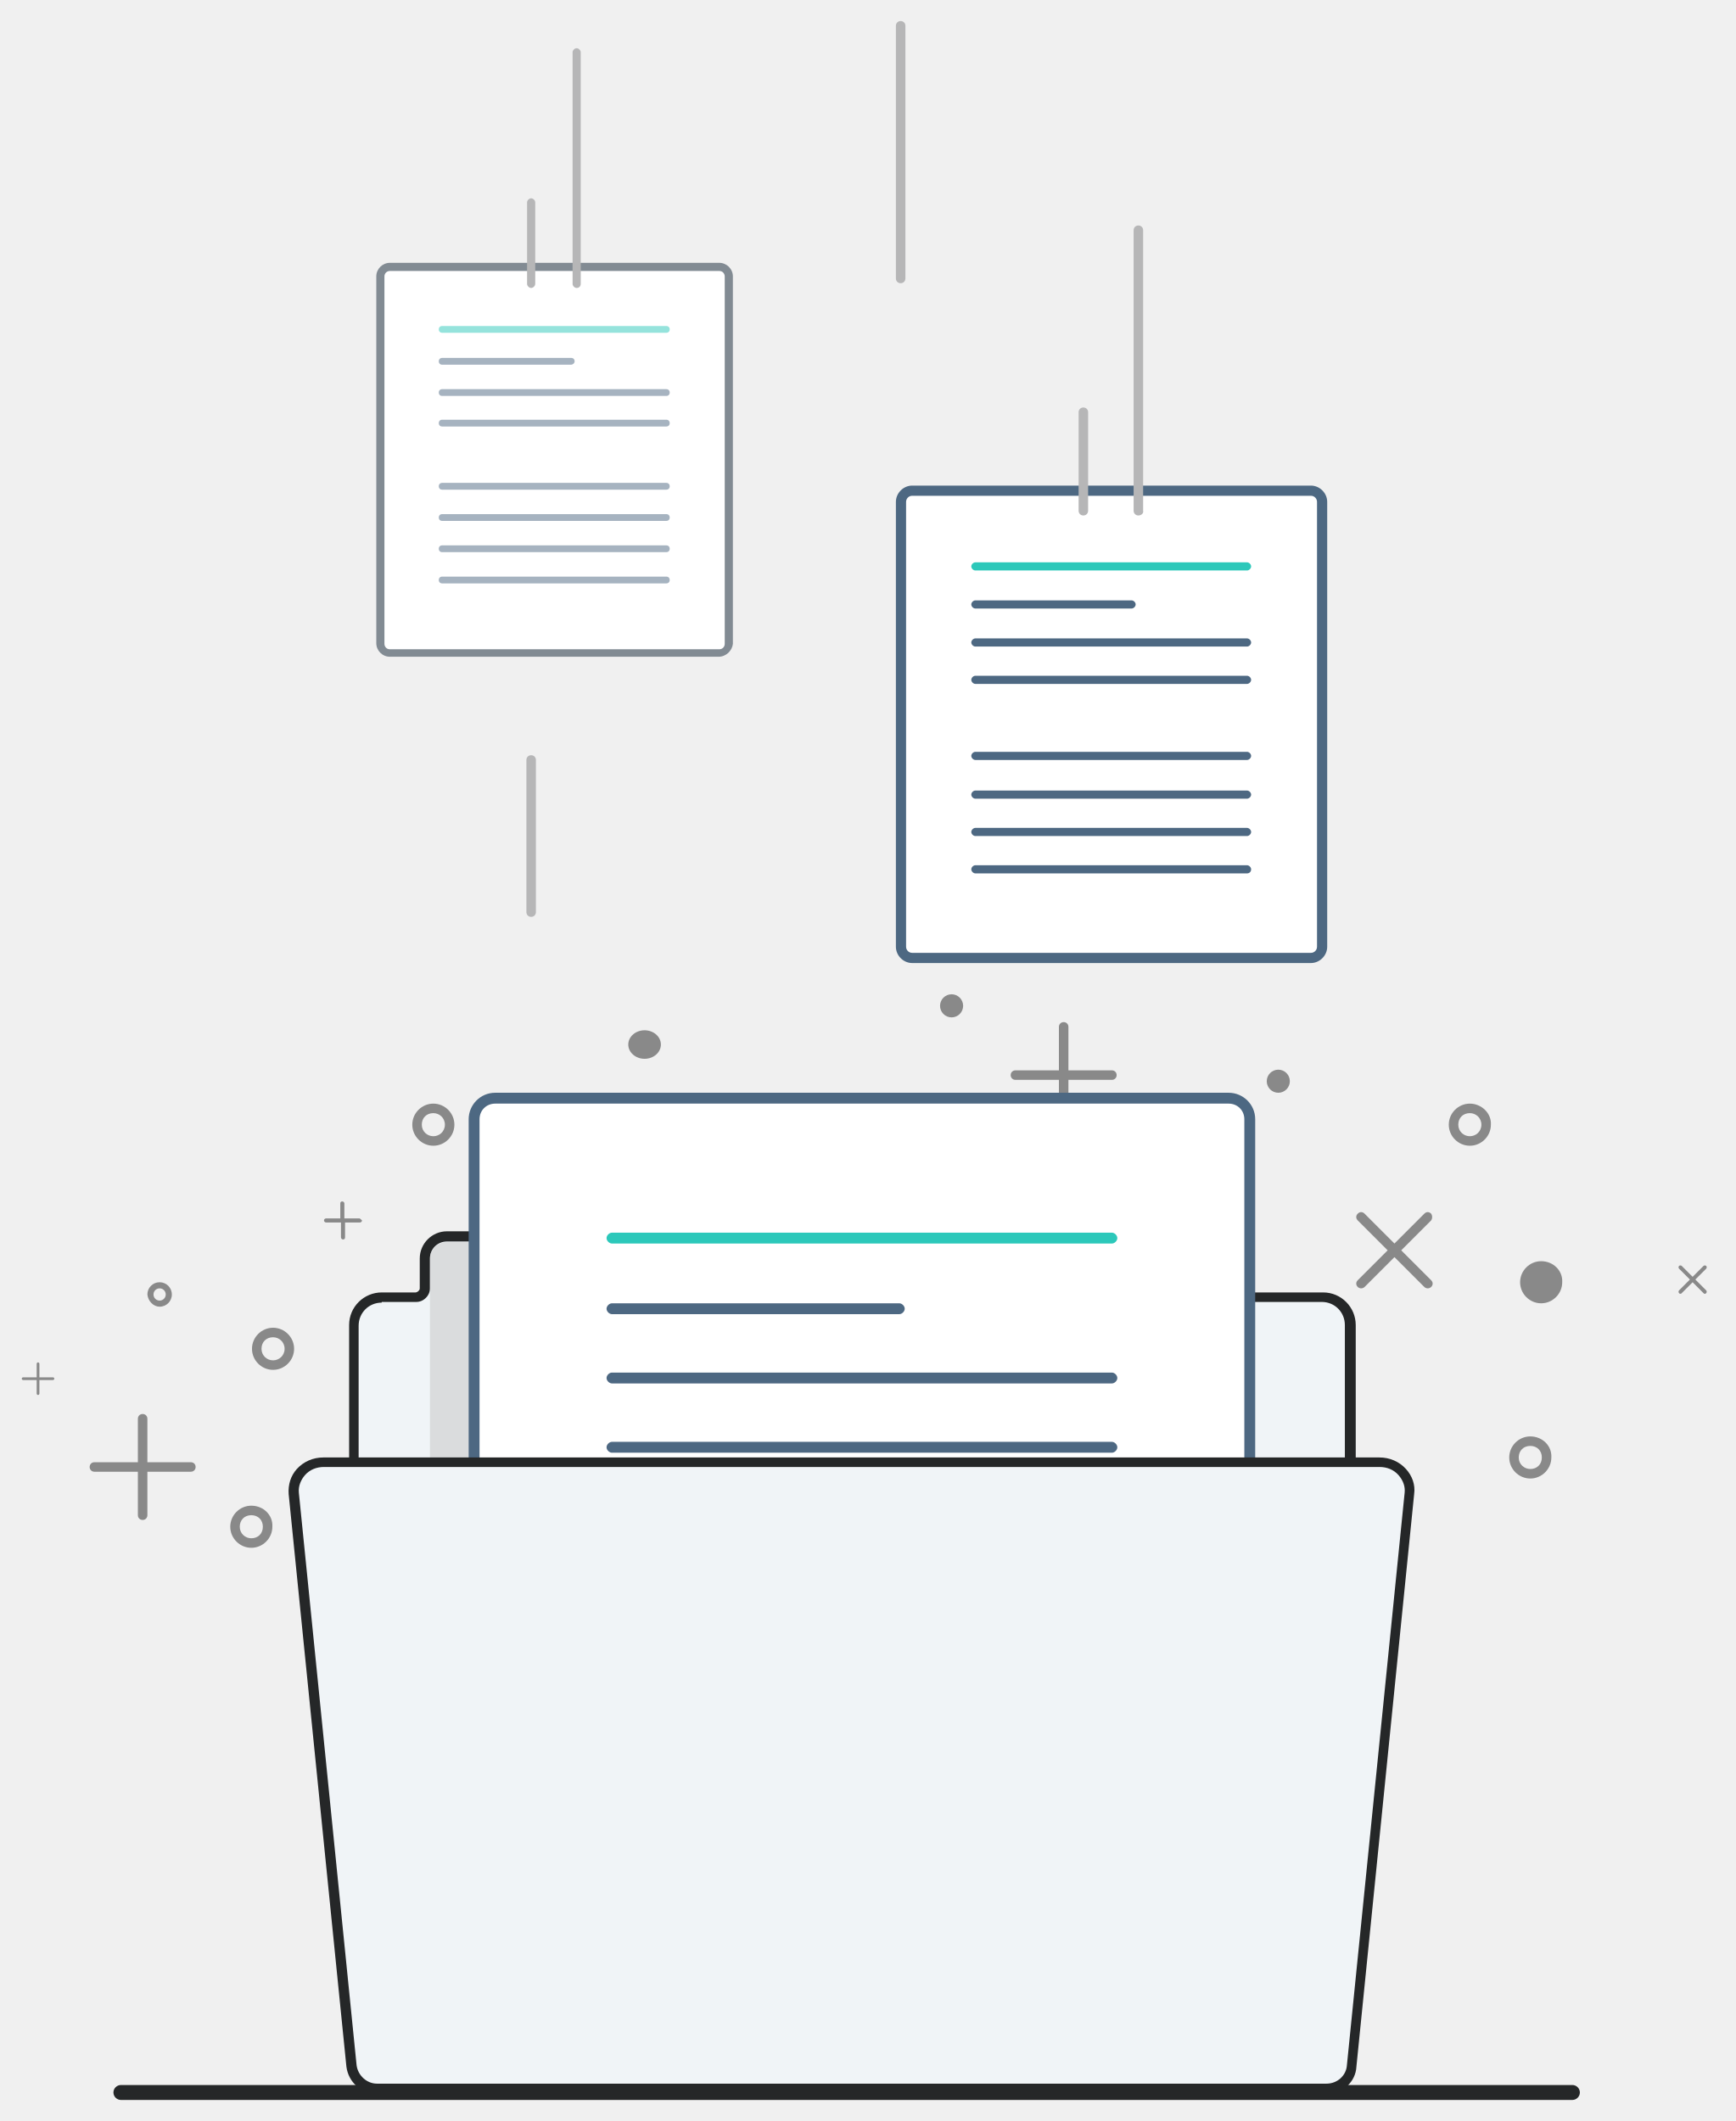
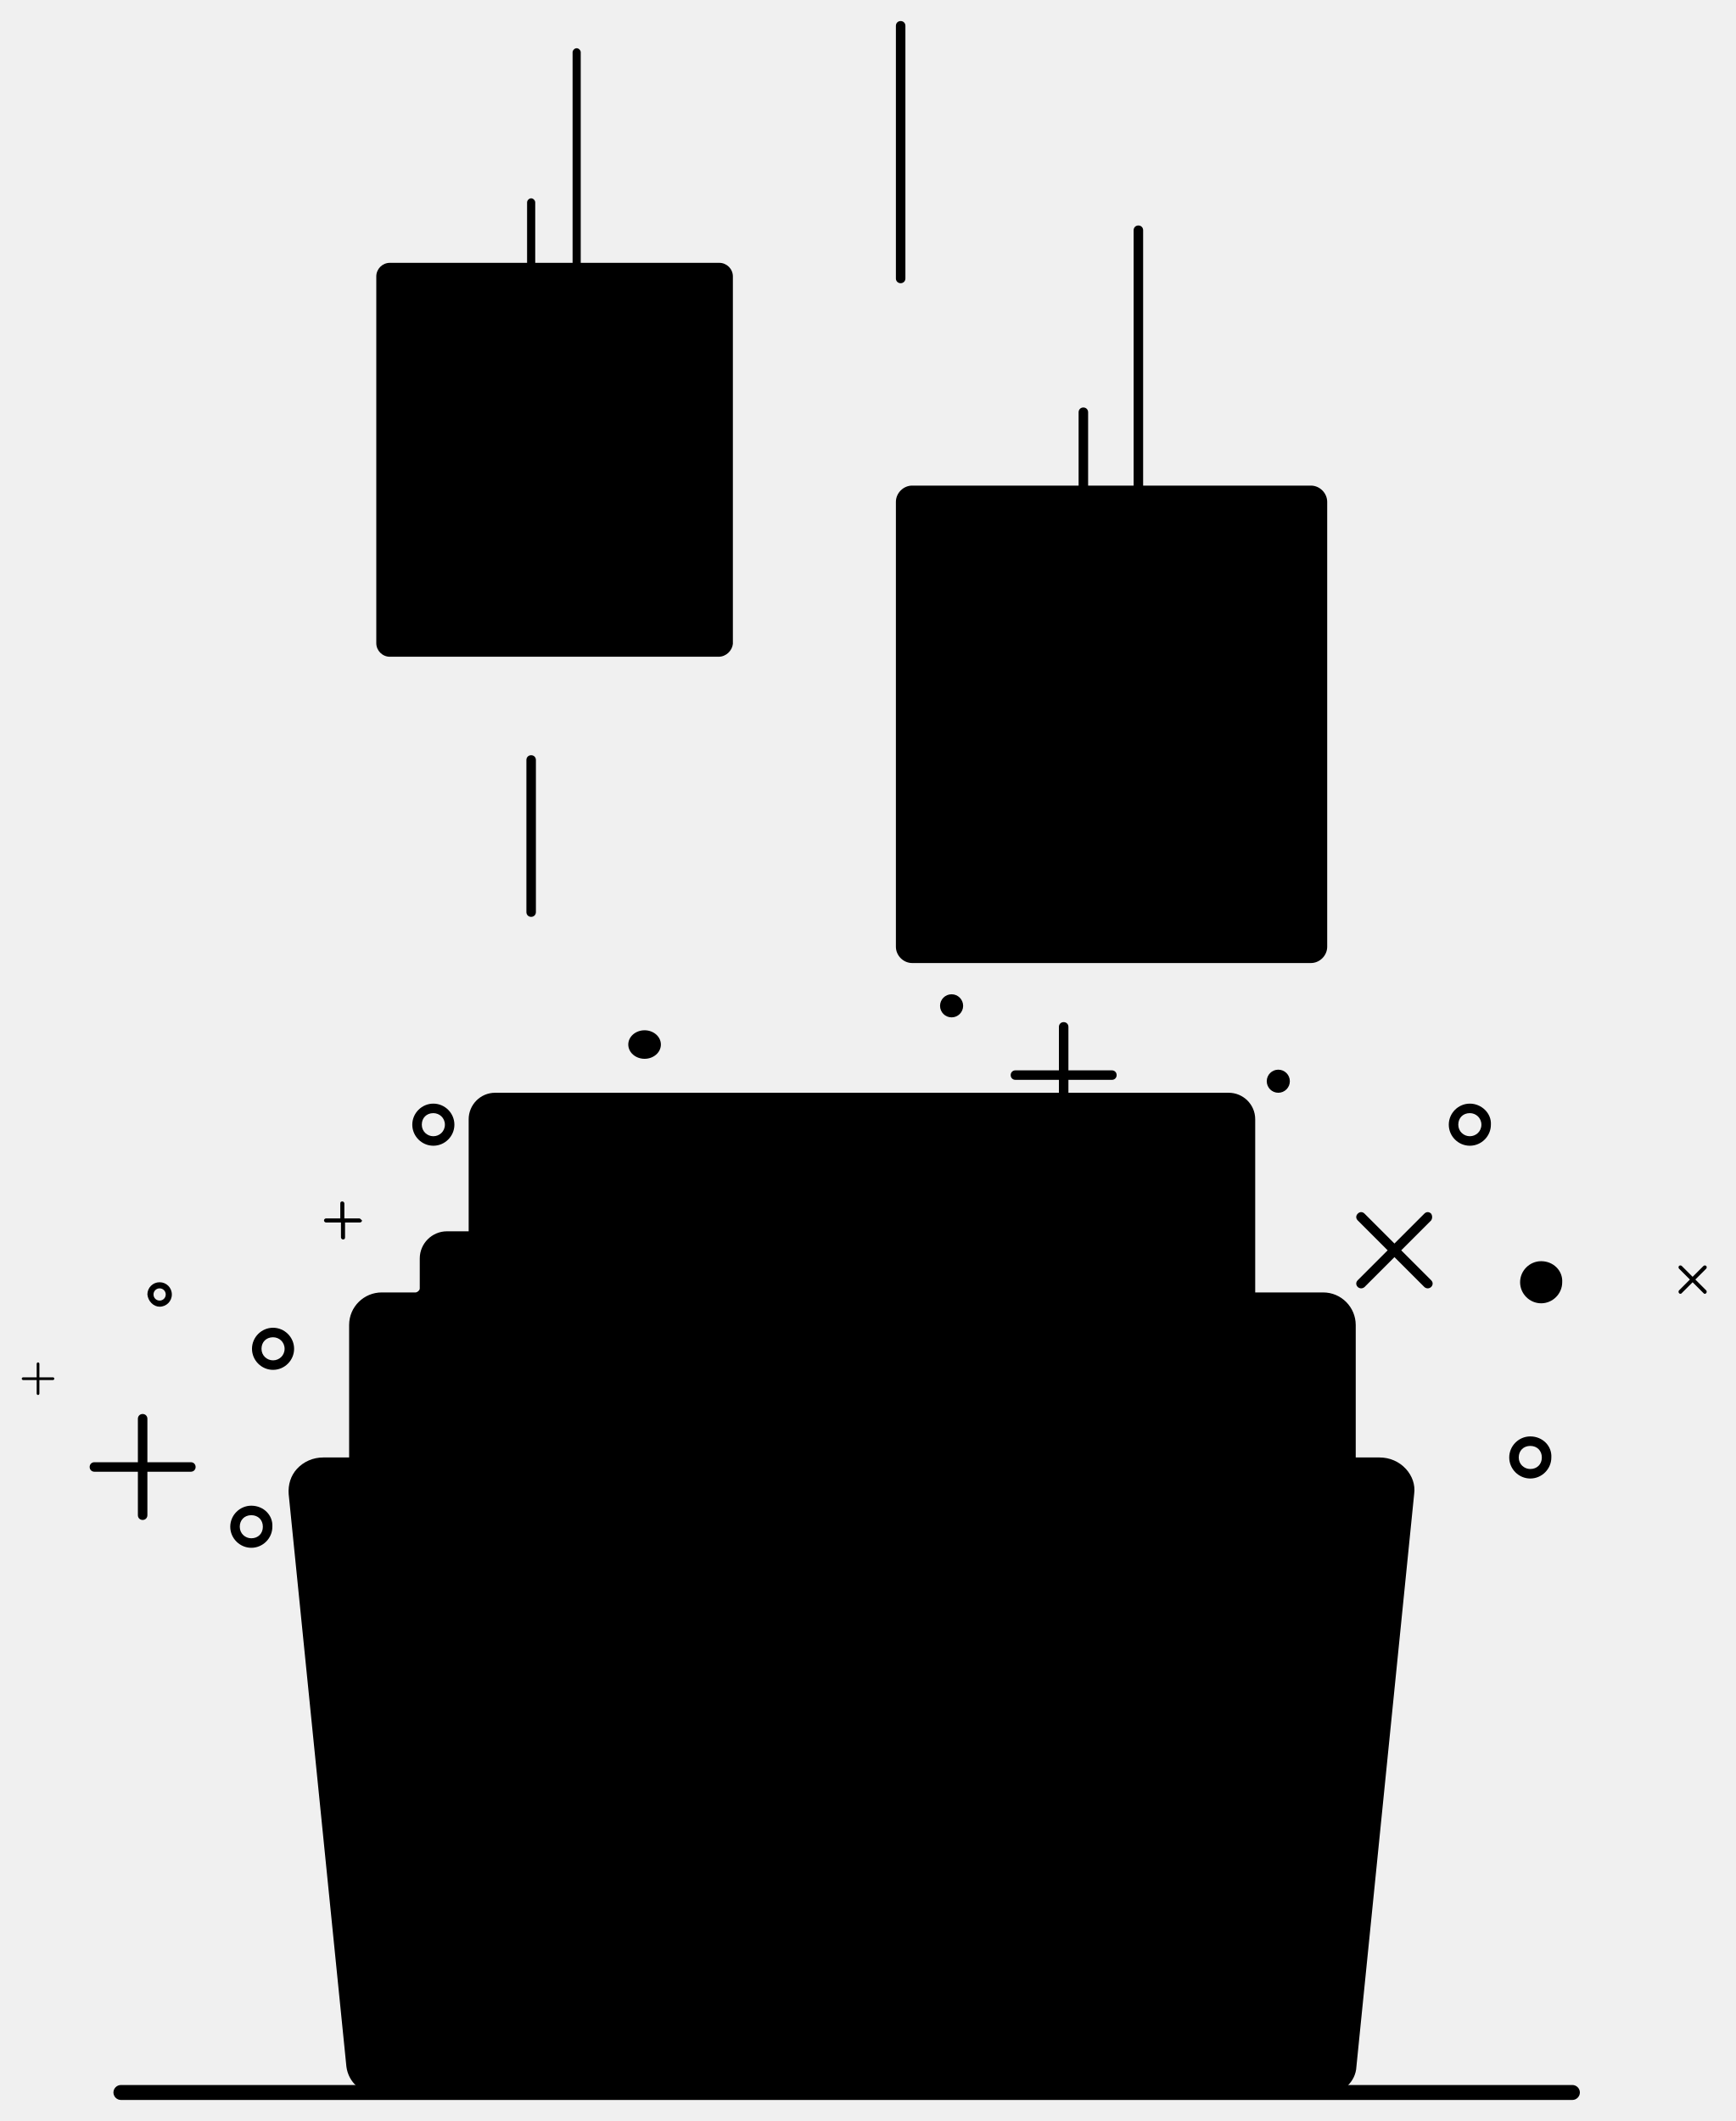
<svg xmlns="http://www.w3.org/2000/svg" version="1.1" id="Layer_1" x="0px" y="0px" width="255.5px" height="312.3px" viewBox="0 0 255.5 312.3" style="enable-background:new 0 0 255.5 312.3;" xml:space="preserve">
  <style type="text/css">
	.st0{fill:#898989;}
	.st1{fill:#F0F4F7;}
	.st2{fill:#252728;}
	.st3{opacity:0.5;}
	.st4{fill:#C4C4C4;}
	.st5{fill:#FFFFFF;}
	.st6{fill:#4D6882;}
	.st7{fill:#2CC8BA;}
	.st8{fill:#B6B6B7;}
	.st9{fill:#828B93;}
</style>
  <g>
    <g>
      <g>
-         <path class="st0" d="M28.1,215.3h-6.4v-6.4c0-0.4-0.3-0.7-0.7-0.7c-0.4,0-0.7,0.3-0.7,0.7v6.4h-6.4c-0.4,0-0.7,0.3-0.7,0.7     c0,0.4,0.3,0.7,0.7,0.7h6.4v6.4c0,0.4,0.3,0.7,0.7,0.7c0.4,0,0.7-0.3,0.7-0.7v-6.4h6.4c0.4,0,0.7-0.3,0.7-0.7     C28.8,215.6,28.5,215.3,28.1,215.3z" />
-       </g>
-       <g>
-         <path class="st0" d="M163.7,157.6h-6.4v-6.4c0-0.4-0.3-0.7-0.7-0.7c-0.4,0-0.7,0.3-0.7,0.7v6.4h-6.4c-0.4,0-0.7,0.3-0.7,0.7     c0,0.4,0.3,0.7,0.7,0.7h6.4v6.4c0,0.4,0.3,0.7,0.7,0.7c0.4,0,0.7-0.3,0.7-0.7v-6.4h6.4c0.4,0,0.7-0.3,0.7-0.7     C164.4,157.9,164.1,157.6,163.7,157.6z" />
-       </g>
-       <g>
-         <path class="st0" d="M52.9,179.4h-2.2v-2.2c0-0.1-0.1-0.3-0.3-0.3s-0.3,0.1-0.3,0.3v2.2H48c-0.1,0-0.3,0.1-0.3,0.3     c0,0.1,0.1,0.3,0.3,0.3h2.2v2.2c0,0.1,0.1,0.3,0.3,0.3s0.3-0.1,0.3-0.3v-2.2h2.2c0.1,0,0.3-0.1,0.3-0.3     C53.1,179.5,53,179.4,52.9,179.4z" />
-       </g>
-       <g>
-         <path class="st0" d="M210.7,178.7c-0.3-0.3-0.7-0.3-1,0l-4.4,4.4l-4.4-4.4c-0.3-0.3-0.7-0.3-1,0c-0.3,0.3-0.3,0.7,0,1l4.4,4.4     l-4.4,4.4c-0.3,0.3-0.3,0.7,0,1c0.1,0.1,0.3,0.2,0.5,0.2s0.4-0.1,0.5-0.2l4.4-4.4l4.4,4.4c0.1,0.1,0.3,0.2,0.5,0.2     s0.4-0.1,0.5-0.2c0.3-0.3,0.3-0.7,0-1l-4.4-4.4l4.4-4.4C210.9,179.4,210.9,179,210.7,178.7z" />
-       </g>
-       <g>
-         <path class="st0" d="M7.8,202.8h-2v-2c0-0.1-0.1-0.2-0.2-0.2c-0.1,0-0.2,0.1-0.2,0.2v2h-2c-0.1,0-0.2,0.1-0.2,0.2     c0,0.1,0.1,0.2,0.2,0.2h2v2c0,0.1,0.1,0.2,0.2,0.2c0.1,0,0.2-0.1,0.2-0.2v-2h2c0.1,0,0.2-0.1,0.2-0.2     C8,202.9,7.9,202.8,7.8,202.8z" />
-       </g>
-       <g>
-         <path class="st0" d="M40.2,195.5c-1.7,0-3.1,1.4-3.1,3.1s1.4,3.1,3.1,3.1c1.7,0,3.1-1.4,3.1-3.1S41.9,195.5,40.2,195.5z      M40.2,200.3c-0.9,0-1.7-0.7-1.7-1.7s0.7-1.7,1.7-1.7c0.9,0,1.7,0.7,1.7,1.7S41.1,200.3,40.2,200.3z" />
-       </g>
-       <g>
-         <path class="st0" d="M37,221.7c-1.7,0-3.1,1.4-3.1,3.1c0,1.7,1.4,3.1,3.1,3.1s3.1-1.4,3.1-3.1C40.2,223.1,38.8,221.7,37,221.7z      M37,226.5c-0.9,0-1.7-0.7-1.7-1.7s0.7-1.7,1.7-1.7s1.7,0.7,1.7,1.7S38,226.5,37,226.5z" />
-       </g>
-       <g>
-         <path class="st0" d="M23.5,192.4c1,0,1.8-0.8,1.8-1.8c0-1-0.8-1.8-1.8-1.8c-1,0-1.8,0.8-1.8,1.8     C21.8,191.6,22.6,192.4,23.5,192.4z M23.5,189.7c0.5,0,0.9,0.4,0.9,0.9c0,0.5-0.4,0.9-0.9,0.9c-0.5,0-0.9-0.4-0.9-0.9     C22.6,190.1,23,189.7,23.5,189.7z" />
-       </g>
-       <g>
-         <path class="st0" d="M63.8,162.5c-1.7,0-3.1,1.4-3.1,3.1c0,1.7,1.4,3.1,3.1,3.1s3.1-1.4,3.1-3.1     C66.9,163.9,65.5,162.5,63.8,162.5z M63.8,167.3c-0.9,0-1.7-0.7-1.7-1.7s0.7-1.7,1.7-1.7c0.9,0,1.7,0.7,1.7,1.7     S64.7,167.3,63.8,167.3z" />
-       </g>
-       <g>
-         <path class="st0" d="M225.3,211.5c-1.7,0-3.1,1.4-3.1,3.1c0,1.7,1.4,3.1,3.1,3.1s3.1-1.4,3.1-3.1     C228.5,212.9,227.1,211.5,225.3,211.5z M225.3,216.3c-0.9,0-1.7-0.7-1.7-1.7s0.7-1.7,1.7-1.7s1.7,0.7,1.7,1.7     S226.3,216.3,225.3,216.3z" />
-       </g>
-       <g>
-         <path class="st0" d="M216.4,162.5c-1.7,0-3.1,1.4-3.1,3.1c0,1.7,1.4,3.1,3.1,3.1c1.7,0,3.1-1.4,3.1-3.1     C219.6,163.9,218.1,162.5,216.4,162.5z M216.4,167.3c-0.9,0-1.7-0.7-1.7-1.7s0.7-1.7,1.7-1.7c0.9,0,1.7,0.7,1.7,1.7     S217.3,167.3,216.4,167.3z" />
-       </g>
-       <g>
-         <ellipse class="st0" cx="94.9" cy="153.8" rx="2.4" ry="2.1" />
-       </g>
-       <g>
-         <circle class="st0" cx="188.2" cy="159.2" r="1.7" />
-       </g>
-       <g>
-         <circle class="st0" cx="140.1" cy="148.1" r="1.7" />
-       </g>
-       <g>
-         <path class="st0" d="M249.6,188.4l1.6-1.6c0.1-0.1,0.1-0.3,0-0.4c-0.1-0.1-0.3-0.1-0.4,0l-1.6,1.6l-1.6-1.6     c-0.1-0.1-0.3-0.1-0.4,0c-0.1,0.1-0.1,0.3,0,0.4l1.6,1.6l-1.6,1.6c-0.1,0.1-0.1,0.3,0,0.4c0.1,0.1,0.1,0.1,0.2,0.1s0.1,0,0.2-0.1     l1.6-1.6l1.6,1.6c0.1,0.1,0.1,0.1,0.2,0.1s0.1,0,0.2-0.1c0.1-0.1,0.1-0.3,0-0.4L249.6,188.4z" />
-       </g>
-       <g>
-         <path class="st0" d="M226.9,185.7c-1.7,0-3.1,1.4-3.1,3.1c0,1.7,1.4,3.1,3.1,3.1c1.7,0,3.1-1.4,3.1-3.1     C230.1,187.1,228.7,185.7,226.9,185.7z" />
-       </g>
-     </g>
-     <g>
-       <path class="st1" d="M194.6,191h-78c-0.7,0-1.3-0.6-1.3-1.3c0-1.5,0-4.4,0-4.4c0-1.8-1.4-3.2-3.2-3.2H65.8c-1.8,0-3.2,1.4-3.2,3.2    c0,0,0,2.9,0,4.4c0,0.7-0.6,1.3-1.3,1.3h-5c-2.3,0-4.1,1.8-4.1,4.1v108.6c0,2.1,1.7,3.8,3.8,3.8H195c2.1,0,3.8-1.7,3.8-3.8V195.1    C198.8,192.9,196.9,191,194.6,191z" />
-       <path class="st2" d="M195,308.2H55.9c-2.5,0-4.5-2-4.5-4.5V195.1c0-2.7,2.2-4.8,4.8-4.8h5c0.1,0,0.3-0.1,0.4-0.2    c0.1-0.1,0.2-0.2,0.2-0.4l0-4.4c0-2.2,1.8-4,4-4h46.4c2.2,0,4,1.8,4,4l0,4.4c0,0.1,0.1,0.3,0.2,0.4c0.1,0.1,0.2,0.2,0.4,0.2h78    c2.7,0,4.8,2.2,4.8,4.8v108.6C199.5,306.2,197.5,308.2,195,308.2z M56.2,191.8c-1.9,0-3.4,1.5-3.4,3.4v108.6c0,1.7,1.4,3,3,3H195    c1.7,0,3-1.4,3-3V195.1c0-1.9-1.5-3.4-3.4-3.4h-78c-0.5,0-1.1-0.2-1.4-0.6c-0.4-0.4-0.6-0.9-0.6-1.4l0-4.4c0-1.4-1.1-2.5-2.5-2.5    H65.8c-1.4,0-2.5,1.1-2.5,2.5l0,4.4c0,0.5-0.2,1-0.6,1.4c-0.4,0.4-0.9,0.6-1.4,0.6H56.2z" />
-     </g>
-     <g class="st3">
-       <path class="st4" d="M63.3,185.3V215h120.7v-32.1H65.7C64.4,182.9,63.3,184,63.3,185.3z" />
-     </g>
-     <g>
-       <g>
-         <path class="st5" d="M69.8,285.2V164.8c0-1.7,1.4-3.1,3.1-3.1h108c1.7,0,3.1,1.4,3.1,3.1v120.4c0,1.7-1.4,3.1-3.1,3.1h-108     C71.2,288.3,69.8,286.9,69.8,285.2z" />
-         <path class="st6" d="M180.9,289.1h-108c-2.1,0-3.9-1.7-3.9-3.9V164.8c0-2.1,1.7-3.9,3.9-3.9h108c2.1,0,3.9,1.7,3.9,3.9v120.4     C184.7,287.4,183,289.1,180.9,289.1z M72.9,162.5c-1.3,0-2.3,1-2.3,2.3v120.4c0,1.3,1,2.3,2.3,2.3h108c1.3,0,2.3-1,2.3-2.3V164.8     c0-1.3-1-2.3-2.3-2.3H72.9z" />
-       </g>
-       <g>
-         <g>
-           <path class="st7" d="M163.7,183.1H90.1c-0.4,0-0.8-0.4-0.8-0.8s0.4-0.8,0.8-0.8h73.6c0.4,0,0.8,0.4,0.8,0.8      S164.1,183.1,163.7,183.1z" />
-         </g>
-         <g>
-           <path class="st6" d="M132.4,193.5H90.1c-0.4,0-0.8-0.4-0.8-0.8s0.4-0.8,0.8-0.8h42.3c0.4,0,0.8,0.4,0.8,0.8      S132.8,193.5,132.4,193.5z" />
-         </g>
-         <g>
-           <path class="st6" d="M163.7,203.7H90.1c-0.4,0-0.8-0.4-0.8-0.8s0.4-0.8,0.8-0.8h73.6c0.4,0,0.8,0.4,0.8,0.8      S164.1,203.7,163.7,203.7z" />
-         </g>
-         <g>
-           <path class="st6" d="M163.7,213.9H90.1c-0.4,0-0.8-0.4-0.8-0.8s0.4-0.8,0.8-0.8h73.6c0.4,0,0.8,0.4,0.8,0.8      S164.1,213.9,163.7,213.9z" />
-         </g>
-       </g>
-       <g>
-         <g>
-           <path class="st6" d="M163.7,234.5H90.1c-0.4,0-0.8-0.4-0.8-0.8s0.4-0.8,0.8-0.8h73.6c0.4,0,0.8,0.4,0.8,0.8      S164.1,234.5,163.7,234.5z" />
-         </g>
-         <g>
-           <path class="st6" d="M163.7,244.9H90.1c-0.4,0-0.8-0.4-0.8-0.8s0.4-0.8,0.8-0.8h73.6c0.4,0,0.8,0.4,0.8,0.8      S164.1,244.9,163.7,244.9z" />
-         </g>
-         <g>
-           <path class="st6" d="M163.7,255H90.1c-0.4,0-0.8-0.4-0.8-0.8s0.4-0.8,0.8-0.8h73.6c0.4,0,0.8,0.4,0.8,0.8S164.1,255,163.7,255z" />
-         </g>
-         <g>
-           <path class="st6" d="M163.7,265.2H90.1c-0.4,0-0.8-0.4-0.8-0.8s0.4-0.8,0.8-0.8h73.6c0.4,0,0.8,0.4,0.8,0.8      S164.1,265.2,163.7,265.2z" />
-         </g>
-       </g>
-     </g>
-     <g>
-       <path class="st1" d="M47.7,215.3h155.5c2.6,0,4.6,2.1,4.4,4.6l-8.5,84.3c-0.2,1.9-1.8,3.4-3.7,3.4H55.5c-1.9,0-3.5-1.5-3.7-3.4    l-8.5-84.3C43.1,217.4,45.1,215.3,47.7,215.3z" />
-       <path class="st2" d="M195.4,308.3H55.5c-2.3,0-4.2-1.7-4.5-4l-8.5-84.3c-0.1-1.4,0.3-2.7,1.2-3.7c1-1.1,2.4-1.7,3.9-1.7h155.5    c1.5,0,2.9,0.6,3.9,1.7c0.9,1,1.4,2.3,1.2,3.7l-8.5,84.3C199.6,306.5,197.7,308.3,195.4,308.3z M47.7,216c-1.1,0-2.1,0.4-2.8,1.2    c-0.6,0.7-1,1.6-0.9,2.6l8.5,84.3c0.2,1.5,1.5,2.7,3,2.7h139.8c1.6,0,2.9-1.2,3-2.7l8.5-84.3c0.1-0.9-0.2-1.8-0.9-2.6    c-0.7-0.8-1.7-1.2-2.8-1.2H47.7z" />
-     </g>
-     <g>
-       <path class="st2" d="M231.5,309.2H17.8c-0.6,0-1.1-0.5-1.1-1.1s0.5-1.1,1.1-1.1h213.7c0.6,0,1.1,0.5,1.1,1.1    S232.1,309.2,231.5,309.2z" />
-     </g>
-     <g>
-       <g>
-         <path class="st5" d="M132.6,139.4V73.9c0-0.9,0.7-1.7,1.7-1.7H193c0.9,0,1.7,0.7,1.7,1.7v65.5c0,0.9-0.7,1.7-1.7,1.7h-58.7     C133.4,141.1,132.6,140.3,132.6,139.4z" />
-         <path class="st6" d="M193,141.8h-58.7c-1.3,0-2.4-1.1-2.4-2.4V73.9c0-1.3,1.1-2.4,2.4-2.4H193c1.3,0,2.4,1.1,2.4,2.4v65.5     C195.4,140.7,194.3,141.8,193,141.8z M134.3,73c-0.5,0-0.9,0.4-0.9,0.9v65.5c0,0.5,0.4,0.9,0.9,0.9H193c0.5,0,0.9-0.4,0.9-0.9     V73.9c0-0.5-0.4-0.9-0.9-0.9H134.3z" />
-       </g>
-       <g>
-         <g>
-           <path class="st7" d="M183.6,84h-40c-0.3,0-0.6-0.3-0.6-0.6s0.3-0.6,0.6-0.6h40c0.3,0,0.6,0.3,0.6,0.6S183.9,84,183.6,84z" />
-         </g>
-         <g>
-           <path class="st6" d="M166.6,89.6h-23c-0.3,0-0.6-0.3-0.6-0.6s0.3-0.6,0.6-0.6h23c0.3,0,0.6,0.3,0.6,0.6S166.9,89.6,166.6,89.6z" />
-         </g>
-         <g>
-           <path class="st6" d="M183.6,95.2h-40c-0.3,0-0.6-0.3-0.6-0.6s0.3-0.6,0.6-0.6h40c0.3,0,0.6,0.3,0.6,0.6S183.9,95.2,183.6,95.2z" />
-         </g>
-         <g>
-           <path class="st6" d="M183.6,100.7h-40c-0.3,0-0.6-0.3-0.6-0.6s0.3-0.6,0.6-0.6h40c0.3,0,0.6,0.3,0.6,0.6      S183.9,100.7,183.6,100.7z" />
-         </g>
-       </g>
-       <g>
-         <g>
-           <path class="st6" d="M183.6,111.9h-40c-0.3,0-0.6-0.3-0.6-0.6s0.3-0.6,0.6-0.6h40c0.3,0,0.6,0.3,0.6,0.6      S183.9,111.9,183.6,111.9z" />
-         </g>
-         <g>
-           <path class="st6" d="M183.6,117.6h-40c-0.3,0-0.6-0.3-0.6-0.6s0.3-0.6,0.6-0.6h40c0.3,0,0.6,0.3,0.6,0.6      S183.9,117.6,183.6,117.6z" />
-         </g>
-         <g>
-           <path class="st6" d="M183.6,123.1h-40c-0.3,0-0.6-0.3-0.6-0.6s0.3-0.6,0.6-0.6h40c0.3,0,0.6,0.3,0.6,0.6      S183.9,123.1,183.6,123.1z" />
-         </g>
-         <g>
-           <path class="st6" d="M183.6,128.6h-40c-0.3,0-0.6-0.3-0.6-0.6c0-0.3,0.3-0.6,0.6-0.6h40c0.3,0,0.6,0.3,0.6,0.6      C184.2,128.4,183.9,128.6,183.6,128.6z" />
-         </g>
-       </g>
-     </g>
-     <g>
-       <path class="st8" d="M159.5,75.9c-0.4,0-0.7-0.3-0.7-0.7V60.7c0-0.4,0.3-0.7,0.7-0.7s0.7,0.3,0.7,0.7v14.5    C160.2,75.6,159.9,75.9,159.5,75.9z" />
-     </g>
-     <g>
-       <path class="st8" d="M167.6,75.9c-0.4,0-0.7-0.3-0.7-0.7V33.9c0-0.4,0.3-0.7,0.7-0.7s0.7,0.3,0.7,0.7v41.3    C168.4,75.6,168,75.9,167.6,75.9z" />
-     </g>
-     <g>
-       <g>
-         <path class="st5" d="M56,94.7V40.7c0-0.8,0.6-1.4,1.4-1.4h48.5c0.8,0,1.4,0.6,1.4,1.4v54.1c0,0.8-0.6,1.4-1.4,1.4H57.4     C56.6,96.1,56,95.5,56,94.7z" />
-         <path class="st9" d="M105.8,96.7H57.4c-1.1,0-2-0.9-2-2V40.7c0-1.1,0.9-2,2-2h48.5c1.1,0,2,0.9,2,2v54.1     C107.8,95.8,106.9,96.7,105.8,96.7z M57.4,39.9c-0.4,0-0.8,0.3-0.8,0.8v54.1c0,0.4,0.3,0.8,0.8,0.8h48.5c0.4,0,0.8-0.3,0.8-0.8     V40.7c0-0.4-0.3-0.8-0.8-0.8H57.4z" />
-       </g>
-       <g class="st3">
-         <g>
-           <path class="st7" d="M98.1,49h-33c-0.3,0-0.5-0.2-0.5-0.5s0.2-0.5,0.5-0.5h33c0.3,0,0.5,0.2,0.5,0.5S98.4,49,98.1,49z" />
-         </g>
-         <g>
-           <path class="st6" d="M84.1,53.7h-19c-0.3,0-0.5-0.2-0.5-0.5s0.2-0.5,0.5-0.5h19c0.3,0,0.5,0.2,0.5,0.5S84.3,53.7,84.1,53.7z" />
-         </g>
-         <g>
-           <path class="st6" d="M98.1,58.3h-33c-0.3,0-0.5-0.2-0.5-0.5s0.2-0.5,0.5-0.5h33c0.3,0,0.5,0.2,0.5,0.5S98.4,58.3,98.1,58.3z" />
-         </g>
-         <g>
-           <path class="st6" d="M98.1,62.8h-33c-0.3,0-0.5-0.2-0.5-0.5s0.2-0.5,0.5-0.5h33c0.3,0,0.5,0.2,0.5,0.5S98.4,62.8,98.1,62.8z" />
-         </g>
-       </g>
-       <g class="st3">
-         <g>
-           <path class="st6" d="M98.1,72.1h-33c-0.3,0-0.5-0.2-0.5-0.5s0.2-0.5,0.5-0.5h33c0.3,0,0.5,0.2,0.5,0.5S98.4,72.1,98.1,72.1z" />
-         </g>
-         <g>
-           <path class="st6" d="M98.1,76.7h-33c-0.3,0-0.5-0.2-0.5-0.5s0.2-0.5,0.5-0.5h33c0.3,0,0.5,0.2,0.5,0.5S98.4,76.7,98.1,76.7z" />
-         </g>
-         <g>
-           <path class="st6" d="M98.1,81.3h-33c-0.3,0-0.5-0.2-0.5-0.5s0.2-0.5,0.5-0.5h33c0.3,0,0.5,0.2,0.5,0.5S98.4,81.3,98.1,81.3z" />
-         </g>
-         <g>
-           <path class="st6" d="M98.1,85.9h-33c-0.3,0-0.5-0.2-0.5-0.5s0.2-0.5,0.5-0.5h33c0.3,0,0.5,0.2,0.5,0.5S98.4,85.9,98.1,85.9z" />
-         </g>
-       </g>
-     </g>
-     <g>
-       <path class="st8" d="M78.2,42.4c-0.3,0-0.6-0.3-0.6-0.6v-12c0-0.3,0.3-0.6,0.6-0.6s0.6,0.3,0.6,0.6v12    C78.8,42.1,78.5,42.4,78.2,42.4z" />
-     </g>
-     <g>
-       <path class="st8" d="M84.9,42.4c-0.3,0-0.6-0.3-0.6-0.6V7.7c0-0.3,0.3-0.6,0.6-0.6s0.6,0.3,0.6,0.6v34.1    C85.5,42.1,85.3,42.4,84.9,42.4z" />
-     </g>
-     <g>
-       <path class="st8" d="M78.2,135c-0.4,0-0.7-0.3-0.7-0.7v-22.4c0-0.4,0.3-0.7,0.7-0.7s0.7,0.3,0.7,0.7v22.4    C78.9,134.7,78.6,135,78.2,135z" />
-     </g>
-     <g>
-       <path class="st8" d="M132.6,41.7c-0.4,0-0.7-0.3-0.7-0.7V3.8c0-0.4,0.3-0.7,0.7-0.7s0.7,0.3,0.7,0.7V41    C133.3,41.4,133,41.7,132.6,41.7z" />
+         <path className="st0" d="M28.1,215.3h-6.4v-6.4c0-0.4-0.3-0.7-0.7-0.7c-0.4,0-0.7,0.3-0.7,0.7v6.4h-6.4c-0.4,0-0.7,0.3-0.7,0.7     c0,0.4,0.3,0.7,0.7,0.7h6.4v6.4c0,0.4,0.3,0.7,0.7,0.7c0.4,0,0.7-0.3,0.7-0.7v-6.4h6.4c0.4,0,0.7-0.3,0.7-0.7     C28.8,215.6,28.5,215.3,28.1,215.3z" />
+       </g>
+       <g>
+         <path className="st0" d="M163.7,157.6h-6.4v-6.4c0-0.4-0.3-0.7-0.7-0.7c-0.4,0-0.7,0.3-0.7,0.7v6.4h-6.4c-0.4,0-0.7,0.3-0.7,0.7     c0,0.4,0.3,0.7,0.7,0.7h6.4v6.4c0,0.4,0.3,0.7,0.7,0.7c0.4,0,0.7-0.3,0.7-0.7v-6.4h6.4c0.4,0,0.7-0.3,0.7-0.7     C164.4,157.9,164.1,157.6,163.7,157.6z" />
+       </g>
+       <g>
+         <path className="st0" d="M52.9,179.4h-2.2v-2.2c0-0.1-0.1-0.3-0.3-0.3s-0.3,0.1-0.3,0.3v2.2H48c-0.1,0-0.3,0.1-0.3,0.3     c0,0.1,0.1,0.3,0.3,0.3h2.2v2.2c0,0.1,0.1,0.3,0.3,0.3s0.3-0.1,0.3-0.3v-2.2h2.2c0.1,0,0.3-0.1,0.3-0.3     C53.1,179.5,53,179.4,52.9,179.4z" />
+       </g>
+       <g>
+         <path className="st0" d="M210.7,178.7c-0.3-0.3-0.7-0.3-1,0l-4.4,4.4l-4.4-4.4c-0.3-0.3-0.7-0.3-1,0c-0.3,0.3-0.3,0.7,0,1l4.4,4.4     l-4.4,4.4c-0.3,0.3-0.3,0.7,0,1c0.1,0.1,0.3,0.2,0.5,0.2s0.4-0.1,0.5-0.2l4.4-4.4l4.4,4.4c0.1,0.1,0.3,0.2,0.5,0.2     s0.4-0.1,0.5-0.2c0.3-0.3,0.3-0.7,0-1l-4.4-4.4l4.4-4.4C210.9,179.4,210.9,179,210.7,178.7z" />
+       </g>
+       <g>
+         <path className="st0" d="M7.8,202.8h-2v-2c0-0.1-0.1-0.2-0.2-0.2c-0.1,0-0.2,0.1-0.2,0.2v2h-2c-0.1,0-0.2,0.1-0.2,0.2     c0,0.1,0.1,0.2,0.2,0.2h2v2c0,0.1,0.1,0.2,0.2,0.2c0.1,0,0.2-0.1,0.2-0.2v-2h2c0.1,0,0.2-0.1,0.2-0.2     C8,202.9,7.9,202.8,7.8,202.8z" />
+       </g>
+       <g>
+         <path className="st0" d="M40.2,195.5c-1.7,0-3.1,1.4-3.1,3.1s1.4,3.1,3.1,3.1c1.7,0,3.1-1.4,3.1-3.1S41.9,195.5,40.2,195.5z      M40.2,200.3c-0.9,0-1.7-0.7-1.7-1.7s0.7-1.7,1.7-1.7c0.9,0,1.7,0.7,1.7,1.7S41.1,200.3,40.2,200.3z" />
+       </g>
+       <g>
+         <path className="st0" d="M37,221.7c-1.7,0-3.1,1.4-3.1,3.1c0,1.7,1.4,3.1,3.1,3.1s3.1-1.4,3.1-3.1C40.2,223.1,38.8,221.7,37,221.7z      M37,226.5c-0.9,0-1.7-0.7-1.7-1.7s0.7-1.7,1.7-1.7s1.7,0.7,1.7,1.7S38,226.5,37,226.5z" />
+       </g>
+       <g>
+         <path className="st0" d="M23.5,192.4c1,0,1.8-0.8,1.8-1.8c0-1-0.8-1.8-1.8-1.8c-1,0-1.8,0.8-1.8,1.8     C21.8,191.6,22.6,192.4,23.5,192.4z M23.5,189.7c0.5,0,0.9,0.4,0.9,0.9c0,0.5-0.4,0.9-0.9,0.9c-0.5,0-0.9-0.4-0.9-0.9     C22.6,190.1,23,189.7,23.5,189.7z" />
+       </g>
+       <g>
+         <path className="st0" d="M63.8,162.5c-1.7,0-3.1,1.4-3.1,3.1c0,1.7,1.4,3.1,3.1,3.1s3.1-1.4,3.1-3.1     C66.9,163.9,65.5,162.5,63.8,162.5z M63.8,167.3c-0.9,0-1.7-0.7-1.7-1.7s0.7-1.7,1.7-1.7c0.9,0,1.7,0.7,1.7,1.7     S64.7,167.3,63.8,167.3z" />
+       </g>
+       <g>
+         <path className="st0" d="M225.3,211.5c-1.7,0-3.1,1.4-3.1,3.1c0,1.7,1.4,3.1,3.1,3.1s3.1-1.4,3.1-3.1     C228.5,212.9,227.1,211.5,225.3,211.5z M225.3,216.3c-0.9,0-1.7-0.7-1.7-1.7s0.7-1.7,1.7-1.7s1.7,0.7,1.7,1.7     S226.3,216.3,225.3,216.3z" />
+       </g>
+       <g>
+         <path className="st0" d="M216.4,162.5c-1.7,0-3.1,1.4-3.1,3.1c0,1.7,1.4,3.1,3.1,3.1c1.7,0,3.1-1.4,3.1-3.1     C219.6,163.9,218.1,162.5,216.4,162.5z M216.4,167.3c-0.9,0-1.7-0.7-1.7-1.7s0.7-1.7,1.7-1.7c0.9,0,1.7,0.7,1.7,1.7     S217.3,167.3,216.4,167.3z" />
+       </g>
+       <g>
+         <ellipse className="st0" cx="94.9" cy="153.8" rx="2.4" ry="2.1" />
+       </g>
+       <g>
+         <circle className="st0" cx="188.2" cy="159.2" r="1.7" />
+       </g>
+       <g>
+         <circle className="st0" cx="140.1" cy="148.1" r="1.7" />
+       </g>
+       <g>
+         <path className="st0" d="M249.6,188.4l1.6-1.6c0.1-0.1,0.1-0.3,0-0.4c-0.1-0.1-0.3-0.1-0.4,0l-1.6,1.6l-1.6-1.6     c-0.1-0.1-0.3-0.1-0.4,0c-0.1,0.1-0.1,0.3,0,0.4l1.6,1.6l-1.6,1.6c-0.1,0.1-0.1,0.3,0,0.4c0.1,0.1,0.1,0.1,0.2,0.1s0.1,0,0.2-0.1     l1.6-1.6l1.6,1.6c0.1,0.1,0.1,0.1,0.2,0.1s0.1,0,0.2-0.1c0.1-0.1,0.1-0.3,0-0.4L249.6,188.4z" />
+       </g>
+       <g>
+         <path className="st0" d="M226.9,185.7c-1.7,0-3.1,1.4-3.1,3.1c0,1.7,1.4,3.1,3.1,3.1c1.7,0,3.1-1.4,3.1-3.1     C230.1,187.1,228.7,185.7,226.9,185.7z" />
+       </g>
+     </g>
+     <g>
+       <path className="st1" d="M194.6,191h-78c-0.7,0-1.3-0.6-1.3-1.3c0-1.5,0-4.4,0-4.4c0-1.8-1.4-3.2-3.2-3.2H65.8c-1.8,0-3.2,1.4-3.2,3.2    c0,0,0,2.9,0,4.4c0,0.7-0.6,1.3-1.3,1.3h-5c-2.3,0-4.1,1.8-4.1,4.1v108.6c0,2.1,1.7,3.8,3.8,3.8H195c2.1,0,3.8-1.7,3.8-3.8V195.1    C198.8,192.9,196.9,191,194.6,191z" />
+       <path className="st2" d="M195,308.2H55.9c-2.5,0-4.5-2-4.5-4.5V195.1c0-2.7,2.2-4.8,4.8-4.8h5c0.1,0,0.3-0.1,0.4-0.2    c0.1-0.1,0.2-0.2,0.2-0.4l0-4.4c0-2.2,1.8-4,4-4h46.4c2.2,0,4,1.8,4,4l0,4.4c0,0.1,0.1,0.3,0.2,0.4c0.1,0.1,0.2,0.2,0.4,0.2h78    c2.7,0,4.8,2.2,4.8,4.8v108.6C199.5,306.2,197.5,308.2,195,308.2z M56.2,191.8c-1.9,0-3.4,1.5-3.4,3.4v108.6c0,1.7,1.4,3,3,3H195    c1.7,0,3-1.4,3-3V195.1c0-1.9-1.5-3.4-3.4-3.4h-78c-0.5,0-1.1-0.2-1.4-0.6c-0.4-0.4-0.6-0.9-0.6-1.4l0-4.4c0-1.4-1.1-2.5-2.5-2.5    H65.8c-1.4,0-2.5,1.1-2.5,2.5l0,4.4c0,0.5-0.2,1-0.6,1.4c-0.4,0.4-0.9,0.6-1.4,0.6H56.2z" />
+     </g>
+     <g className="st3">
+       <path className="st4" d="M63.3,185.3V215h120.7v-32.1H65.7C64.4,182.9,63.3,184,63.3,185.3z" />
+     </g>
+     <g>
+       <g>
+         <path className="st5" d="M69.8,285.2V164.8c0-1.7,1.4-3.1,3.1-3.1h108c1.7,0,3.1,1.4,3.1,3.1v120.4c0,1.7-1.4,3.1-3.1,3.1h-108     C71.2,288.3,69.8,286.9,69.8,285.2z" />
+         <path className="st6" d="M180.9,289.1h-108c-2.1,0-3.9-1.7-3.9-3.9V164.8c0-2.1,1.7-3.9,3.9-3.9h108c2.1,0,3.9,1.7,3.9,3.9v120.4     C184.7,287.4,183,289.1,180.9,289.1z M72.9,162.5c-1.3,0-2.3,1-2.3,2.3v120.4c0,1.3,1,2.3,2.3,2.3h108c1.3,0,2.3-1,2.3-2.3V164.8     c0-1.3-1-2.3-2.3-2.3H72.9z" />
+       </g>
+       <g>
+         <g>
+           <path className="st7" d="M163.7,183.1H90.1c-0.4,0-0.8-0.4-0.8-0.8s0.4-0.8,0.8-0.8h73.6c0.4,0,0.8,0.4,0.8,0.8      S164.1,183.1,163.7,183.1z" />
+         </g>
+         <g>
+           <path className="st6" d="M132.4,193.5H90.1c-0.4,0-0.8-0.4-0.8-0.8s0.4-0.8,0.8-0.8h42.3c0.4,0,0.8,0.4,0.8,0.8      S132.8,193.5,132.4,193.5z" />
+         </g>
+         <g>
+           <path className="st6" d="M163.7,203.7H90.1c-0.4,0-0.8-0.4-0.8-0.8s0.4-0.8,0.8-0.8h73.6c0.4,0,0.8,0.4,0.8,0.8      S164.1,203.7,163.7,203.7z" />
+         </g>
+         <g>
+           <path className="st6" d="M163.7,213.9H90.1c-0.4,0-0.8-0.4-0.8-0.8s0.4-0.8,0.8-0.8h73.6c0.4,0,0.8,0.4,0.8,0.8      S164.1,213.9,163.7,213.9z" />
+         </g>
+       </g>
+       <g>
+         <g>
+           <path className="st6" d="M163.7,234.5H90.1c-0.4,0-0.8-0.4-0.8-0.8s0.4-0.8,0.8-0.8h73.6c0.4,0,0.8,0.4,0.8,0.8      S164.1,234.5,163.7,234.5z" />
+         </g>
+         <g>
+           <path className="st6" d="M163.7,244.9H90.1c-0.4,0-0.8-0.4-0.8-0.8s0.4-0.8,0.8-0.8h73.6c0.4,0,0.8,0.4,0.8,0.8      S164.1,244.9,163.7,244.9z" />
+         </g>
+         <g>
+           <path className="st6" d="M163.7,255H90.1c-0.4,0-0.8-0.4-0.8-0.8s0.4-0.8,0.8-0.8h73.6c0.4,0,0.8,0.4,0.8,0.8S164.1,255,163.7,255z" />
+         </g>
+         <g>
+           <path className="st6" d="M163.7,265.2H90.1c-0.4,0-0.8-0.4-0.8-0.8s0.4-0.8,0.8-0.8h73.6c0.4,0,0.8,0.4,0.8,0.8      S164.1,265.2,163.7,265.2z" />
+         </g>
+       </g>
+     </g>
+     <g>
+       <path className="st1" d="M47.7,215.3h155.5c2.6,0,4.6,2.1,4.4,4.6l-8.5,84.3c-0.2,1.9-1.8,3.4-3.7,3.4H55.5c-1.9,0-3.5-1.5-3.7-3.4    l-8.5-84.3C43.1,217.4,45.1,215.3,47.7,215.3z" />
+       <path className="st2" d="M195.4,308.3H55.5c-2.3,0-4.2-1.7-4.5-4l-8.5-84.3c-0.1-1.4,0.3-2.7,1.2-3.7c1-1.1,2.4-1.7,3.9-1.7h155.5    c1.5,0,2.9,0.6,3.9,1.7c0.9,1,1.4,2.3,1.2,3.7l-8.5,84.3C199.6,306.5,197.7,308.3,195.4,308.3z M47.7,216c-1.1,0-2.1,0.4-2.8,1.2    c-0.6,0.7-1,1.6-0.9,2.6l8.5,84.3c0.2,1.5,1.5,2.7,3,2.7h139.8c1.6,0,2.9-1.2,3-2.7l8.5-84.3c0.1-0.9-0.2-1.8-0.9-2.6    c-0.7-0.8-1.7-1.2-2.8-1.2H47.7z" />
+     </g>
+     <g>
+       <path className="st2" d="M231.5,309.2H17.8c-0.6,0-1.1-0.5-1.1-1.1s0.5-1.1,1.1-1.1h213.7c0.6,0,1.1,0.5,1.1,1.1    S232.1,309.2,231.5,309.2z" />
+     </g>
+     <g>
+       <g>
+         <path className="st5" d="M132.6,139.4V73.9c0-0.9,0.7-1.7,1.7-1.7H193c0.9,0,1.7,0.7,1.7,1.7v65.5c0,0.9-0.7,1.7-1.7,1.7h-58.7     C133.4,141.1,132.6,140.3,132.6,139.4z" />
+         <path className="st6" d="M193,141.8h-58.7c-1.3,0-2.4-1.1-2.4-2.4V73.9c0-1.3,1.1-2.4,2.4-2.4H193c1.3,0,2.4,1.1,2.4,2.4v65.5     C195.4,140.7,194.3,141.8,193,141.8z M134.3,73c-0.5,0-0.9,0.4-0.9,0.9v65.5c0,0.5,0.4,0.9,0.9,0.9H193c0.5,0,0.9-0.4,0.9-0.9     V73.9c0-0.5-0.4-0.9-0.9-0.9H134.3z" />
+       </g>
+       <g>
+         <g>
+           <path className="st7" d="M183.6,84h-40c-0.3,0-0.6-0.3-0.6-0.6s0.3-0.6,0.6-0.6h40c0.3,0,0.6,0.3,0.6,0.6S183.9,84,183.6,84z" />
+         </g>
+         <g>
+           <path className="st6" d="M166.6,89.6h-23c-0.3,0-0.6-0.3-0.6-0.6s0.3-0.6,0.6-0.6h23c0.3,0,0.6,0.3,0.6,0.6S166.9,89.6,166.6,89.6z" />
+         </g>
+         <g>
+           <path className="st6" d="M183.6,95.2h-40c-0.3,0-0.6-0.3-0.6-0.6s0.3-0.6,0.6-0.6h40c0.3,0,0.6,0.3,0.6,0.6S183.9,95.2,183.6,95.2z" />
+         </g>
+         <g>
+           <path className="st6" d="M183.6,100.7h-40c-0.3,0-0.6-0.3-0.6-0.6s0.3-0.6,0.6-0.6h40c0.3,0,0.6,0.3,0.6,0.6      S183.9,100.7,183.6,100.7z" />
+         </g>
+       </g>
+       <g>
+         <g>
+           <path className="st6" d="M183.6,111.9h-40c-0.3,0-0.6-0.3-0.6-0.6s0.3-0.6,0.6-0.6h40c0.3,0,0.6,0.3,0.6,0.6      S183.9,111.9,183.6,111.9z" />
+         </g>
+         <g>
+           <path className="st6" d="M183.6,117.6h-40c-0.3,0-0.6-0.3-0.6-0.6s0.3-0.6,0.6-0.6h40c0.3,0,0.6,0.3,0.6,0.6      S183.9,117.6,183.6,117.6z" />
+         </g>
+         <g>
+           <path className="st6" d="M183.6,123.1h-40c-0.3,0-0.6-0.3-0.6-0.6s0.3-0.6,0.6-0.6h40c0.3,0,0.6,0.3,0.6,0.6      S183.9,123.1,183.6,123.1z" />
+         </g>
+         <g>
+           <path className="st6" d="M183.6,128.6h-40c-0.3,0-0.6-0.3-0.6-0.6c0-0.3,0.3-0.6,0.6-0.6h40c0.3,0,0.6,0.3,0.6,0.6      C184.2,128.4,183.9,128.6,183.6,128.6z" />
+         </g>
+       </g>
+     </g>
+     <g>
+       <path className="st8" d="M159.5,75.9c-0.4,0-0.7-0.3-0.7-0.7V60.7c0-0.4,0.3-0.7,0.7-0.7s0.7,0.3,0.7,0.7v14.5    C160.2,75.6,159.9,75.9,159.5,75.9z" />
+     </g>
+     <g>
+       <path className="st8" d="M167.6,75.9c-0.4,0-0.7-0.3-0.7-0.7V33.9c0-0.4,0.3-0.7,0.7-0.7s0.7,0.3,0.7,0.7v41.3    C168.4,75.6,168,75.9,167.6,75.9z" />
+     </g>
+     <g>
+       <g>
+         <path className="st5" d="M56,94.7V40.7c0-0.8,0.6-1.4,1.4-1.4h48.5c0.8,0,1.4,0.6,1.4,1.4v54.1c0,0.8-0.6,1.4-1.4,1.4H57.4     C56.6,96.1,56,95.5,56,94.7z" />
+         <path className="st9" d="M105.8,96.7H57.4c-1.1,0-2-0.9-2-2V40.7c0-1.1,0.9-2,2-2h48.5c1.1,0,2,0.9,2,2v54.1     C107.8,95.8,106.9,96.7,105.8,96.7z M57.4,39.9c-0.4,0-0.8,0.3-0.8,0.8v54.1c0,0.4,0.3,0.8,0.8,0.8h48.5c0.4,0,0.8-0.3,0.8-0.8     V40.7c0-0.4-0.3-0.8-0.8-0.8H57.4z" />
+       </g>
+       <g className="st3">
+         <g>
+           <path className="st7" d="M98.1,49h-33c-0.3,0-0.5-0.2-0.5-0.5s0.2-0.5,0.5-0.5h33c0.3,0,0.5,0.2,0.5,0.5S98.4,49,98.1,49z" />
+         </g>
+         <g>
+           <path className="st6" d="M84.1,53.7h-19c-0.3,0-0.5-0.2-0.5-0.5s0.2-0.5,0.5-0.5h19c0.3,0,0.5,0.2,0.5,0.5S84.3,53.7,84.1,53.7z" />
+         </g>
+         <g>
+           <path className="st6" d="M98.1,58.3h-33c-0.3,0-0.5-0.2-0.5-0.5s0.2-0.5,0.5-0.5h33c0.3,0,0.5,0.2,0.5,0.5S98.4,58.3,98.1,58.3z" />
+         </g>
+         <g>
+           <path className="st6" d="M98.1,62.8h-33c-0.3,0-0.5-0.2-0.5-0.5s0.2-0.5,0.5-0.5h33c0.3,0,0.5,0.2,0.5,0.5S98.4,62.8,98.1,62.8z" />
+         </g>
+       </g>
+       <g className="st3">
+         <g>
+           <path className="st6" d="M98.1,72.1h-33c-0.3,0-0.5-0.2-0.5-0.5s0.2-0.5,0.5-0.5h33c0.3,0,0.5,0.2,0.5,0.5S98.4,72.1,98.1,72.1z" />
+         </g>
+         <g>
+           <path className="st6" d="M98.1,76.7h-33c-0.3,0-0.5-0.2-0.5-0.5s0.2-0.5,0.5-0.5h33c0.3,0,0.5,0.2,0.5,0.5S98.4,76.7,98.1,76.7z" />
+         </g>
+         <g>
+           <path className="st6" d="M98.1,81.3h-33c-0.3,0-0.5-0.2-0.5-0.5s0.2-0.5,0.5-0.5h33c0.3,0,0.5,0.2,0.5,0.5S98.4,81.3,98.1,81.3z" />
+         </g>
+         <g>
+           <path className="st6" d="M98.1,85.9h-33c-0.3,0-0.5-0.2-0.5-0.5s0.2-0.5,0.5-0.5h33c0.3,0,0.5,0.2,0.5,0.5S98.4,85.9,98.1,85.9z" />
+         </g>
+       </g>
+     </g>
+     <g>
+       <path className="st8" d="M78.2,42.4c-0.3,0-0.6-0.3-0.6-0.6v-12c0-0.3,0.3-0.6,0.6-0.6s0.6,0.3,0.6,0.6v12    C78.8,42.1,78.5,42.4,78.2,42.4z" />
+     </g>
+     <g>
+       <path className="st8" d="M84.9,42.4c-0.3,0-0.6-0.3-0.6-0.6V7.7c0-0.3,0.3-0.6,0.6-0.6s0.6,0.3,0.6,0.6v34.1    C85.5,42.1,85.3,42.4,84.9,42.4z" />
+     </g>
+     <g>
+       <path className="st8" d="M78.2,135c-0.4,0-0.7-0.3-0.7-0.7v-22.4c0-0.4,0.3-0.7,0.7-0.7s0.7,0.3,0.7,0.7v22.4    C78.9,134.7,78.6,135,78.2,135z" />
+     </g>
+     <g>
+       <path className="st8" d="M132.6,41.7c-0.4,0-0.7-0.3-0.7-0.7V3.8c0-0.4,0.3-0.7,0.7-0.7s0.7,0.3,0.7,0.7V41    C133.3,41.4,133,41.7,132.6,41.7z" />
    </g>
  </g>
</svg>
